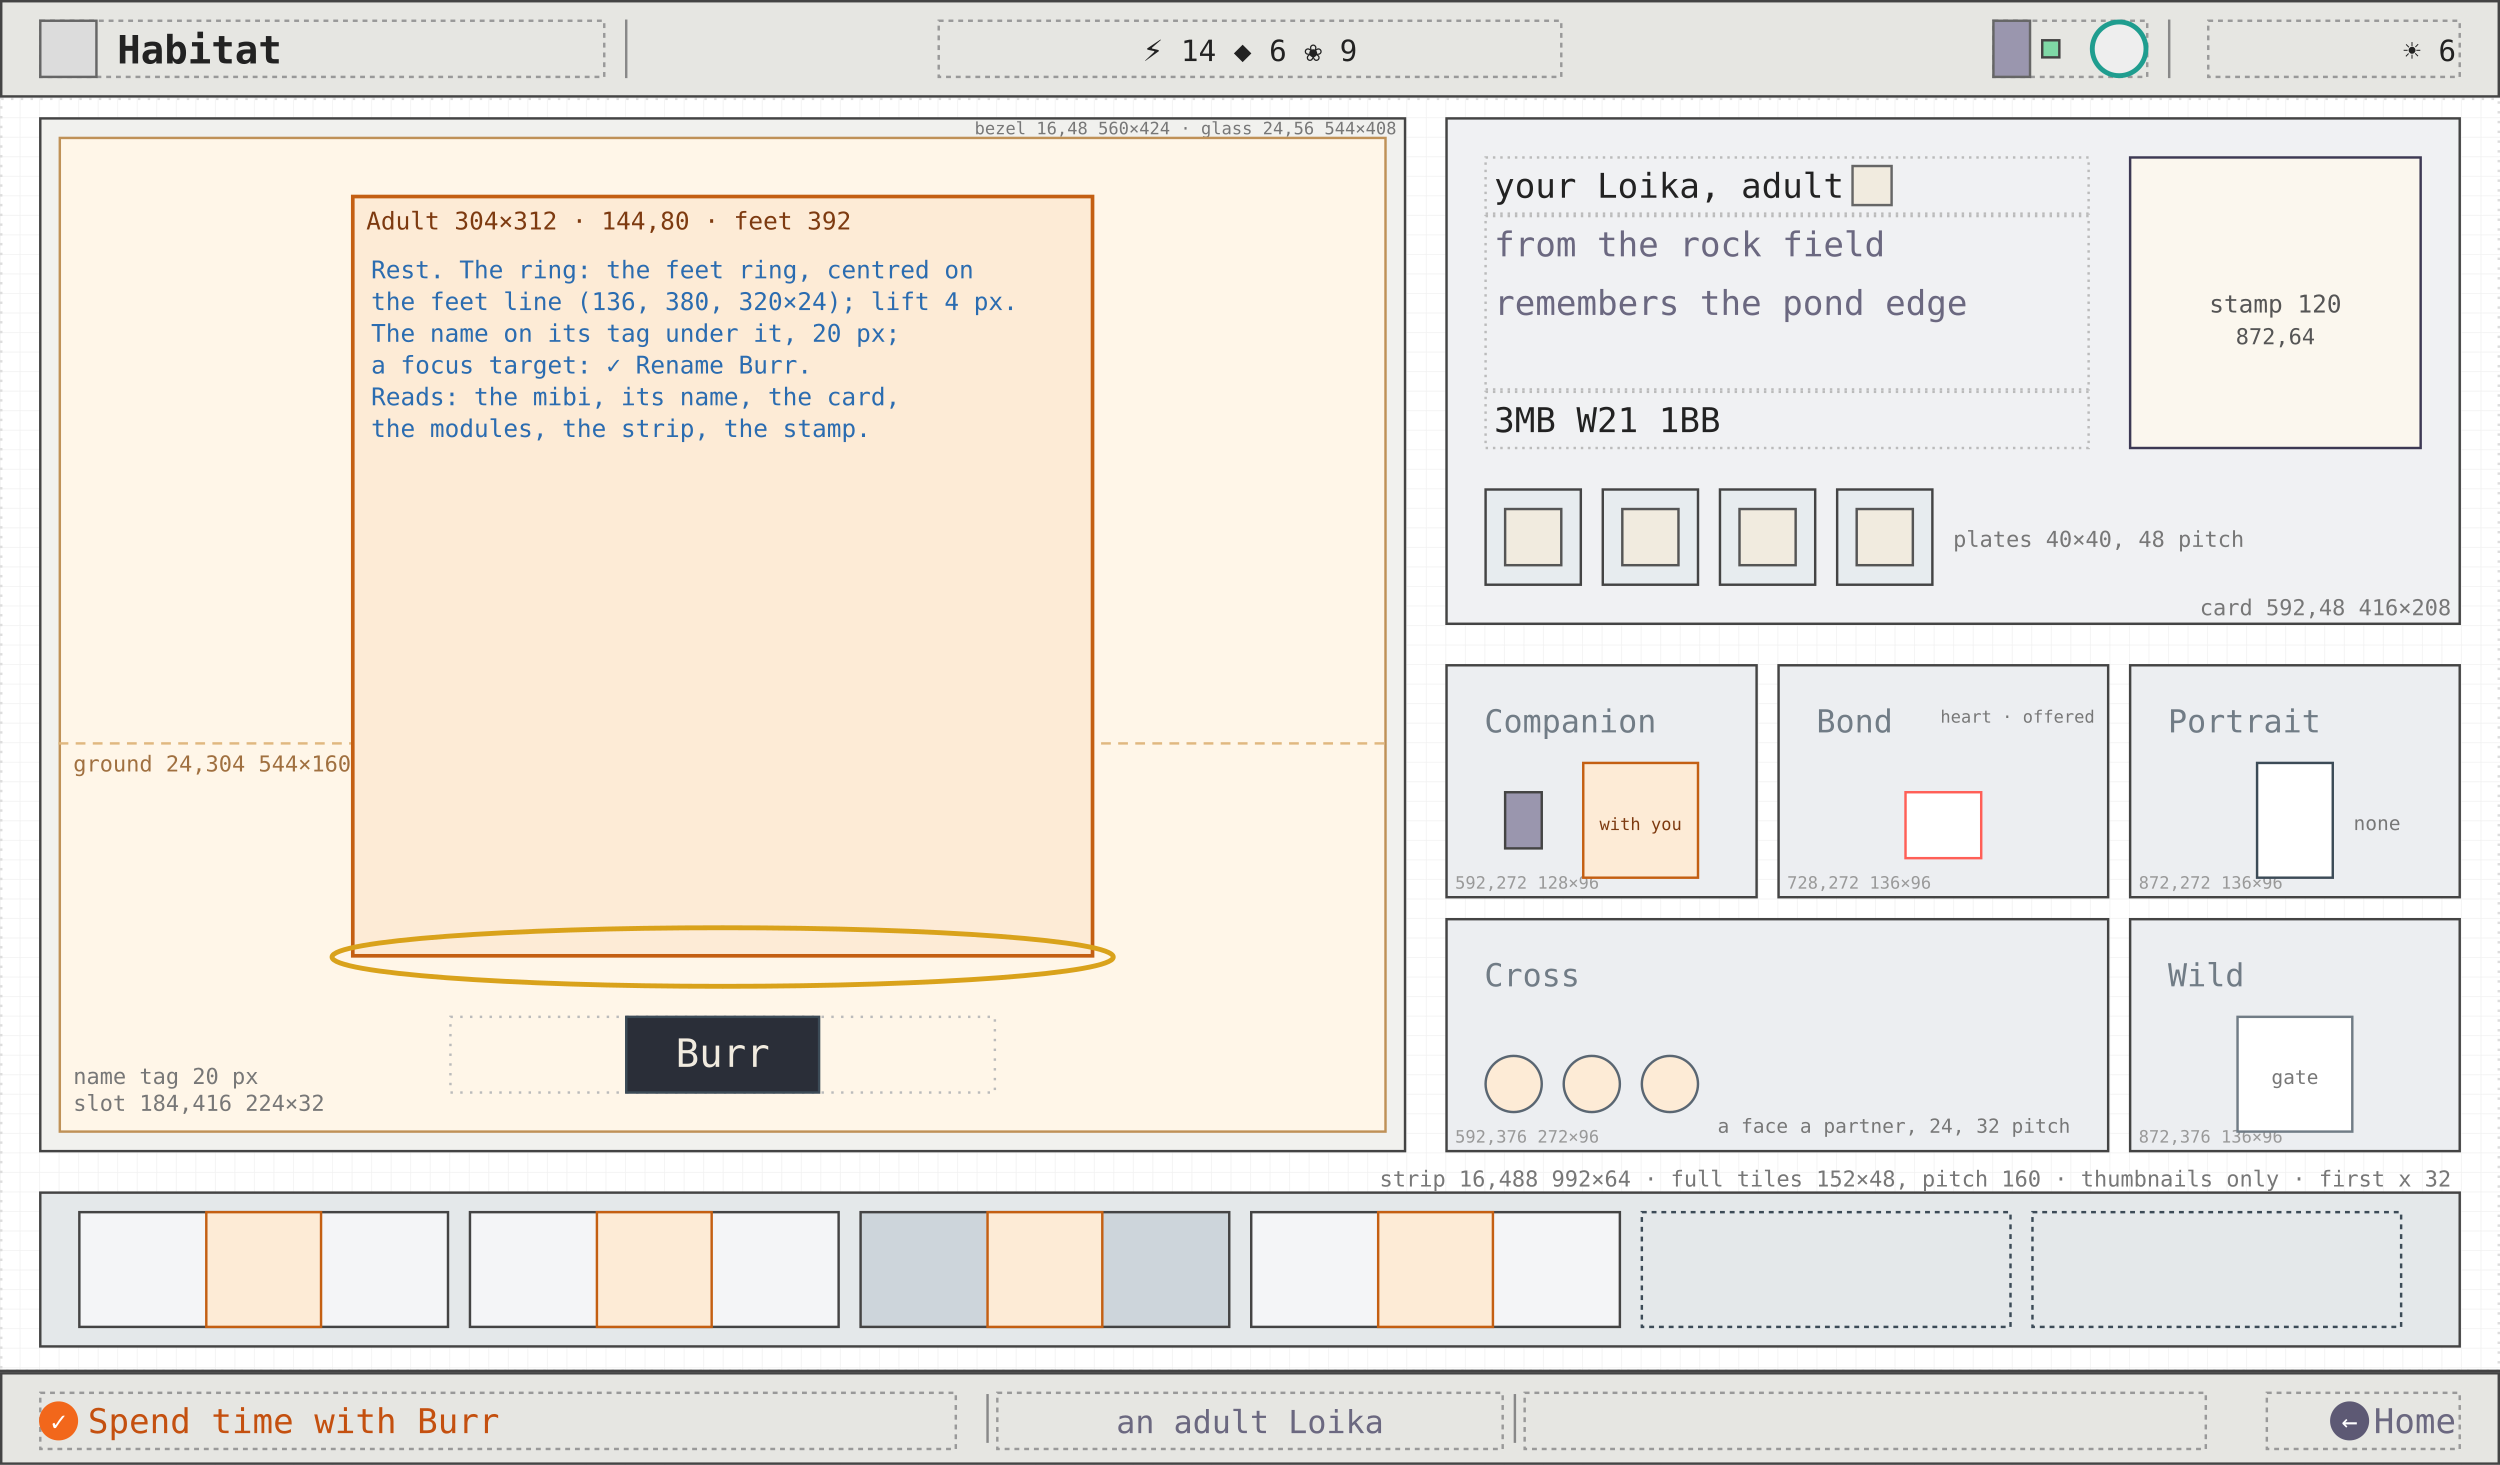
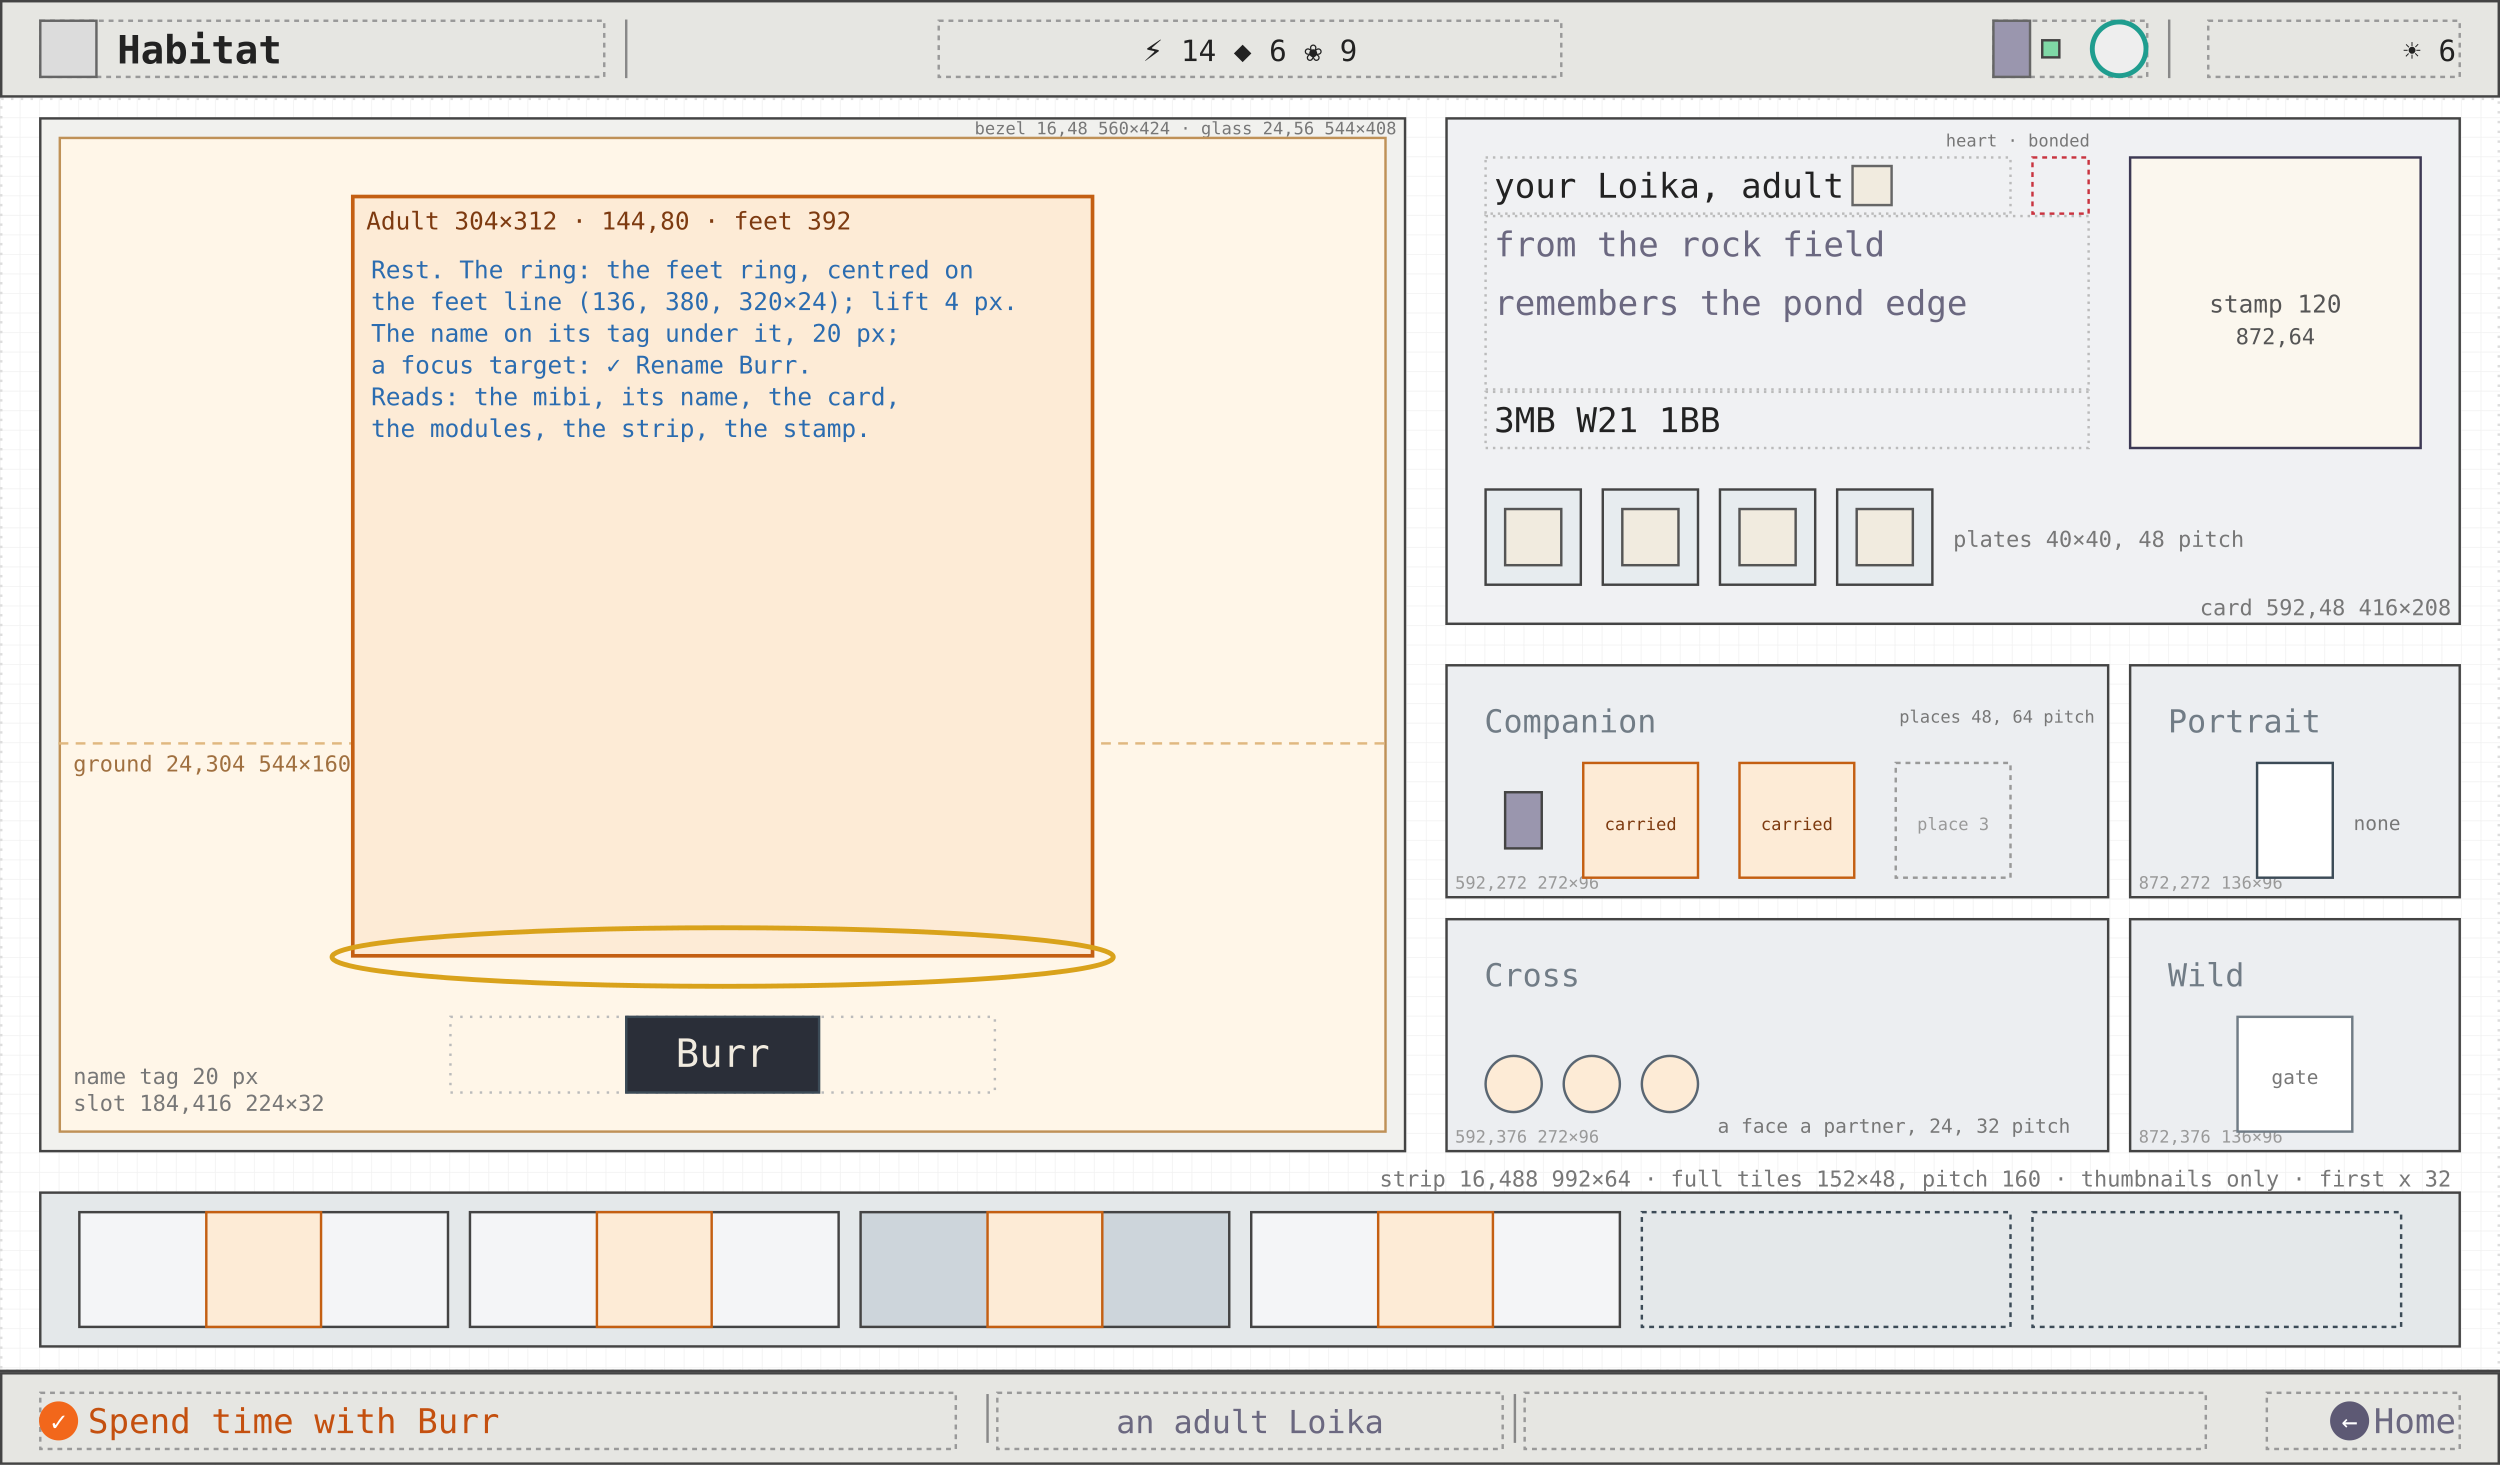
<svg xmlns="http://www.w3.org/2000/svg" viewBox="0 0 1024 600" width="1024" height="600" font-family="ui-monospace, Menlo, Consolas, monospace">
  <defs>
    <pattern id="g8" width="8" height="8" patternUnits="userSpaceOnUse">
      <path d="M8 0H0V8" fill="none" stroke="#efefef" stroke-width="0.5" />
    </pattern>
  </defs>
  <rect width="1024" height="600" fill="#ffffff" />
  <rect width="1024" height="600" fill="url(#g8)" />
  <rect x="0.5" y="40.5" width="1023" height="521" fill="none" stroke="#ddd" stroke-width="1" stroke-dasharray="1 3" />
  <rect x="16.5" y="48.5" width="559" height="423" fill="#f1f1ee" stroke="#444" stroke-width="1" />
  <text x="572" y="55" font-size="7" fill="#777" text-anchor="end">bezel 16,48 560×424 · glass 24,56 544×408</text>
  <rect x="24.5" y="56.5" width="543" height="407" fill="#fff6e8" stroke="#bf9157" stroke-width="1" />
  <line x1="24" y1="304.5" x2="568" y2="304.5" stroke="#e0b880" stroke-dasharray="4 3" />
  <text x="30" y="316" font-size="9" fill="#a07040">ground 24,304 544×160 (warm field)</text>
  <rect x="144.5" y="80.5" width="303" height="311" fill="#fdebd6" stroke="#c45f12" stroke-width="1.5" />
  <text x="150" y="94" font-size="10" fill="#7d3a10">Adult 304×312 · 144,80 · feet 392</text>
  <text x="152" y="114" font-size="10" fill="#2b6cb0">Rest. The ring: the feet ring, centred on</text>
  <text x="152" y="127" font-size="10" fill="#2b6cb0">the feet line (136, 380, 320×24); lift 4 px.</text>
  <text x="152" y="140" font-size="10" fill="#2b6cb0">The name on its tag under it, 20 px;</text>
  <text x="152" y="153" font-size="10" fill="#2b6cb0">a focus target: ✓ Rename Burr.</text>
  <text x="152" y="166" font-size="10" fill="#2b6cb0">Reads: the mibi, its name, the card,</text>
  <text x="152" y="179" font-size="10" fill="#2b6cb0">the modules, the strip, the stamp.</text>
  <ellipse cx="296" cy="392" rx="160" ry="12" fill="none" stroke="#d9a21b" stroke-width="2" />
  <rect x="184.5" y="416.5" width="223" height="31" fill="none" stroke="#bbb" stroke-width="1" stroke-dasharray="1 3" />
  <rect x="256.5" y="416.5" width="79" height="31" fill="#2a2e38" stroke="#3c4b57" />
  <text x="296" y="437" font-size="16" fill="#f1ebdf" text-anchor="middle" font-weight="500">Burr</text>
  <text x="30" y="444" font-size="9" fill="#777">name tag 20 px</text>
  <text x="30" y="455" font-size="9" fill="#777">slot 184,416 224×32</text>
  <rect x="592.5" y="48.5" width="415" height="207" fill="#f0f1f3" stroke="#444" stroke-width="1" />
-   <rect x="608.5" y="64.5" width="247" height="23" fill="none" stroke="#bbb" stroke-width="1" stroke-dasharray="1 2" />
+   <rect x="608.5" y="64.5" width="215" height="23" fill="none" stroke="#bbb" stroke-width="1" stroke-dasharray="1 2" />
  <text x="612" y="81" font-size="14" fill="#222">your Loika, adult</text>
  <rect x="758.8" y="68" width="16" height="16" fill="#f1ebdf" stroke="#666" />
  <rect x="608.5" y="88.5" width="247" height="71" fill="none" stroke="#bbb" stroke-width="1" stroke-dasharray="1 2" />
  <text x="612" y="105" font-size="14" fill="#6b6880">from the rock field</text>
  <text x="612" y="129" font-size="14" fill="#6b6880">remembers the pond edge</text>
  <rect x="608.5" y="160.5" width="247" height="23" fill="none" stroke="#bbb" stroke-width="1" stroke-dasharray="1 2" />
  <text x="612" y="177" font-size="14" fill="#222">3MB W21 1BB</text>
  <rect x="872.5" y="64.5" width="119" height="119" fill="#fbf7ee" stroke="#3d3954" stroke-width="1" />
  <text x="932" y="128" font-size="10" fill="#555" text-anchor="middle">stamp 120</text>
  <text x="932" y="141" font-size="9" fill="#555" text-anchor="middle">872,64</text>
-   <text x="600" y="59" font-size="9" fill="#555" />
+   <rect x="832.5" y="64.5" width="23" height="23" fill="none" stroke="#c93440" stroke-width="1" stroke-dasharray="2 2" />
+   <text x="856" y="60" font-size="7" fill="#777" text-anchor="end">heart · bonded</text>
  <rect x="608.5" y="200.5" width="39" height="39" fill="#e7ecef" stroke="#444" stroke-width="1" />
  <rect x="616.5" y="208.5" width="23" height="23" fill="#f1ebdf" stroke="#555" />
  <rect x="656.5" y="200.5" width="39" height="39" fill="#e7ecef" stroke="#444" stroke-width="1" />
  <rect x="664.5" y="208.5" width="23" height="23" fill="#f1ebdf" stroke="#555" />
  <rect x="704.5" y="200.5" width="39" height="39" fill="#e7ecef" stroke="#444" stroke-width="1" />
  <rect x="712.5" y="208.5" width="23" height="23" fill="#f1ebdf" stroke="#555" />
  <rect x="752.5" y="200.5" width="39" height="39" fill="#e7ecef" stroke="#444" stroke-width="1" />
  <rect x="760.5" y="208.5" width="23" height="23" fill="#f1ebdf" stroke="#555" />
  <text x="800" y="224" font-size="9" fill="#777">plates 40×40, 48 pitch</text>
  <text x="1004" y="252" font-size="9" fill="#777" text-anchor="end">card 592,48 416×208</text>
-   <rect x="592.5" y="272.5" width="127" height="95" fill="#eceef1" stroke="#444" stroke-width="1" />
+   <rect x="592.5" y="272.5" width="271" height="95" fill="#eceef1" stroke="#444" stroke-width="1" />
  <text x="608" y="300" font-size="13" fill="#717c86">Companion</text>
-   <text x="596" y="364" font-size="7" fill="#999">592,272 128×96</text>
+   <text x="596" y="364" font-size="7" fill="#999">592,272 272×96</text>
  <rect x="616.5" y="324.5" width="15" height="23" fill="#9a96ae" stroke="#444" stroke-width="1" />
  <rect x="648.5" y="312.5" width="47" height="47" fill="#fdebd6" stroke="#c45f12" stroke-width="1" />
-   <text x="672" y="340" font-size="7" fill="#7d3a10" text-anchor="middle">with you</text>
-   <rect x="728.5" y="272.5" width="135" height="95" fill="#eceef1" stroke="#444" stroke-width="1" />
-   <text x="744" y="300" font-size="13" fill="#717c86">Bond</text>
-   <text x="732" y="364" font-size="7" fill="#999">728,272 136×96</text>
-   <rect x="780.5" y="324.5" width="31" height="27" fill="#fff" stroke="#ff5f57" stroke-width="1" />
-   <text x="858" y="296" font-size="7" fill="#777" text-anchor="end">heart · offered</text>
+   <text x="672" y="340" font-size="7" fill="#7d3a10" text-anchor="middle">carried</text>
+   <rect x="712.5" y="312.5" width="47" height="47" fill="#fdebd6" stroke="#c45f12" stroke-width="1" />
+   <text x="736" y="340" font-size="7" fill="#7d3a10" text-anchor="middle">carried</text>
+   <rect x="776.5" y="312.5" width="47" height="47" fill="none" stroke="#999" stroke-width="1" stroke-dasharray="2 2" />
+   <text x="800" y="340" font-size="7" fill="#999" text-anchor="middle">place 3</text>
+   <text x="858" y="296" font-size="7" fill="#777" text-anchor="end">places 48, 64 pitch</text>
  <rect x="872.5" y="272.5" width="135" height="95" fill="#eceef1" stroke="#444" stroke-width="1" />
  <text x="888" y="300" font-size="13" fill="#717c86">Portrait</text>
  <text x="876" y="364" font-size="7" fill="#999">872,272 136×96</text>
  <rect x="924.5" y="312.5" width="31" height="47" fill="#fff" stroke="#3c4b57" stroke-width="1" />
  <text x="964" y="340" font-size="8" fill="#777">none</text>
  <rect x="592.5" y="376.5" width="271" height="95" fill="#eceef1" stroke="#444" stroke-width="1" />
  <text x="608" y="404" font-size="13" fill="#717c86">Cross</text>
  <text x="596" y="468" font-size="7" fill="#999">592,376 272×96</text>
  <rect x="608.5" y="432.5" width="23" height="23" fill="#fdebd6" stroke="#5a6672" stroke-width="1" rx="12" />
  <rect x="640.5" y="432.5" width="23" height="23" fill="#fdebd6" stroke="#5a6672" stroke-width="1" rx="12" />
  <rect x="672.5" y="432.5" width="23" height="23" fill="#fdebd6" stroke="#5a6672" stroke-width="1" rx="12" />
  <text x="848" y="464" font-size="8" fill="#777" text-anchor="end">a face a partner, 24, 32 pitch</text>
  <rect x="872.5" y="376.5" width="135" height="95" fill="#eceef1" stroke="#444" stroke-width="1" />
  <text x="888" y="404" font-size="13" fill="#717c86">Wild</text>
  <text x="876" y="468" font-size="7" fill="#999">872,376 136×96</text>
  <rect x="916.5" y="416.5" width="47" height="47" fill="#fff" stroke="#717c86" stroke-width="1" />
  <text x="940" y="444" font-size="8" fill="#777" text-anchor="middle">gate</text>
  <rect x="16.5" y="488.5" width="991" height="63" fill="#e4e8ea" stroke="#444" stroke-width="1" />
  <rect x="32.5" y="496.5" width="151" height="47" fill="#f4f5f7" stroke="#444" stroke-width="1" />
  <rect x="84.5" y="496.5" width="47" height="47" fill="#fdebd6" stroke="#c45f12" stroke-width="1" />
  <rect x="192.5" y="496.5" width="151" height="47" fill="#f4f5f7" stroke="#444" stroke-width="1" />
  <rect x="244.5" y="496.5" width="47" height="47" fill="#fdebd6" stroke="#c45f12" stroke-width="1" />
  <rect x="352.5" y="496.5" width="151" height="47" fill="#cdd5db" stroke="#444" stroke-width="1" />
  <rect x="404.5" y="496.5" width="47" height="47" fill="#fdebd6" stroke="#c45f12" stroke-width="1" />
  <rect x="512.5" y="496.5" width="151" height="47" fill="#f4f5f7" stroke="#444" stroke-width="1" />
  <rect x="564.5" y="496.5" width="47" height="47" fill="#fdebd6" stroke="#c45f12" stroke-width="1" />
  <rect x="672.5" y="496.5" width="151" height="47" fill="none" stroke="#3c4b57" stroke-width="1" stroke-dasharray="2 2" />
  <rect x="832.5" y="496.5" width="151" height="47" fill="none" stroke="#3c4b57" stroke-width="1" stroke-dasharray="2 2" />
  <text x="1004" y="486" font-size="9" fill="#777" text-anchor="end">strip 16,488 992×64 · full tiles 152×48, pitch 160 · thumbnails only · first x 32</text>
  <rect x="0.5" y="0.5" width="1023" height="39" fill="#e6e6e2" stroke="#444" stroke-width="1" />
  <rect x="16.5" y="8.5" width="231" height="23" fill="none" stroke="#999" stroke-width="1" stroke-dasharray="2 2" />
  <rect x="16.5" y="8.5" width="23" height="23" fill="#dcdcdc" stroke="#666" stroke-width="1" />
  <text x="48" y="26" font-size="16" fill="#222" font-weight="600">Habitat</text>
  <line x1="256.5" y1="8" x2="256.5" y2="32" stroke="#888" stroke-width="1" />
  <line x1="888.5" y1="8" x2="888.5" y2="32" stroke="#888" stroke-width="1" />
  <rect x="384.5" y="8.5" width="255" height="23" fill="none" stroke="#999" stroke-width="1" stroke-dasharray="2 2" />
  <text x="512" y="25" font-size="12" fill="#222" text-anchor="middle">⚡ 14   ◆ 6   ❀ 9</text>
  <rect x="816.5" y="8.5" width="63" height="23" fill="none" stroke="#999" stroke-width="1" stroke-dasharray="2 2" />
  <rect x="816.5" y="8.5" width="15" height="23" fill="#9a96ae" stroke="#666" stroke-width="1" />
  <rect x="836.5" y="16.5" width="7" height="7" fill="#7fd8a6" stroke="#444" stroke-width="1" />
  <circle cx="868" cy="20" r="11" fill="#eee" stroke="#1f9d8f" stroke-width="2" />
  <rect x="904.5" y="8.5" width="103" height="23" fill="none" stroke="#999" stroke-width="1" stroke-dasharray="2 2" />
  <text x="1006" y="25" font-size="12" fill="#222" text-anchor="end">☀ 6</text>
  <line x1="0" y1="561.5" x2="1024" y2="561.5" stroke="#444" stroke-width="1" />
  <rect x="0.5" y="562.5" width="1023" height="37" fill="#e6e6e2" stroke="#444" stroke-width="1" />
  <rect x="16.5" y="570.5" width="375" height="23" fill="none" stroke="#999" stroke-width="1" stroke-dasharray="2 2" />
  <rect x="408.5" y="570.5" width="207" height="23" fill="none" stroke="#999" stroke-width="1" stroke-dasharray="2 2" />
  <rect x="624.5" y="570.5" width="279" height="23" fill="none" stroke="#999" stroke-width="1" stroke-dasharray="2 2" />
  <rect x="928.5" y="570.5" width="79" height="23" fill="none" stroke="#999" stroke-width="1" stroke-dasharray="2 2" />
  <line x1="404.5" y1="571" x2="404.5" y2="591" stroke="#888" stroke-width="1" />
  <line x1="620.5" y1="571" x2="620.5" y2="591" stroke="#888" stroke-width="1" />
  <circle cx="24" cy="582" r="8" fill="#f2671b" />
  <text x="24" y="586" font-size="11" fill="#fff" text-anchor="middle">✓</text>
  <text x="36" y="587" font-size="14" fill="#c4500f">Spend time with Burr</text>
  <text x="512" y="587" font-size="13" fill="#6b6880" text-anchor="middle">an adult Loika</text>
  <circle cx="962.4" cy="582" r="8" fill="#5d5974" />
  <text x="962.4" y="586" font-size="11" fill="#fff" text-anchor="middle">←</text>
  <text x="1006" y="587" font-size="14" fill="#6b6880" text-anchor="end">Home</text>
</svg>
